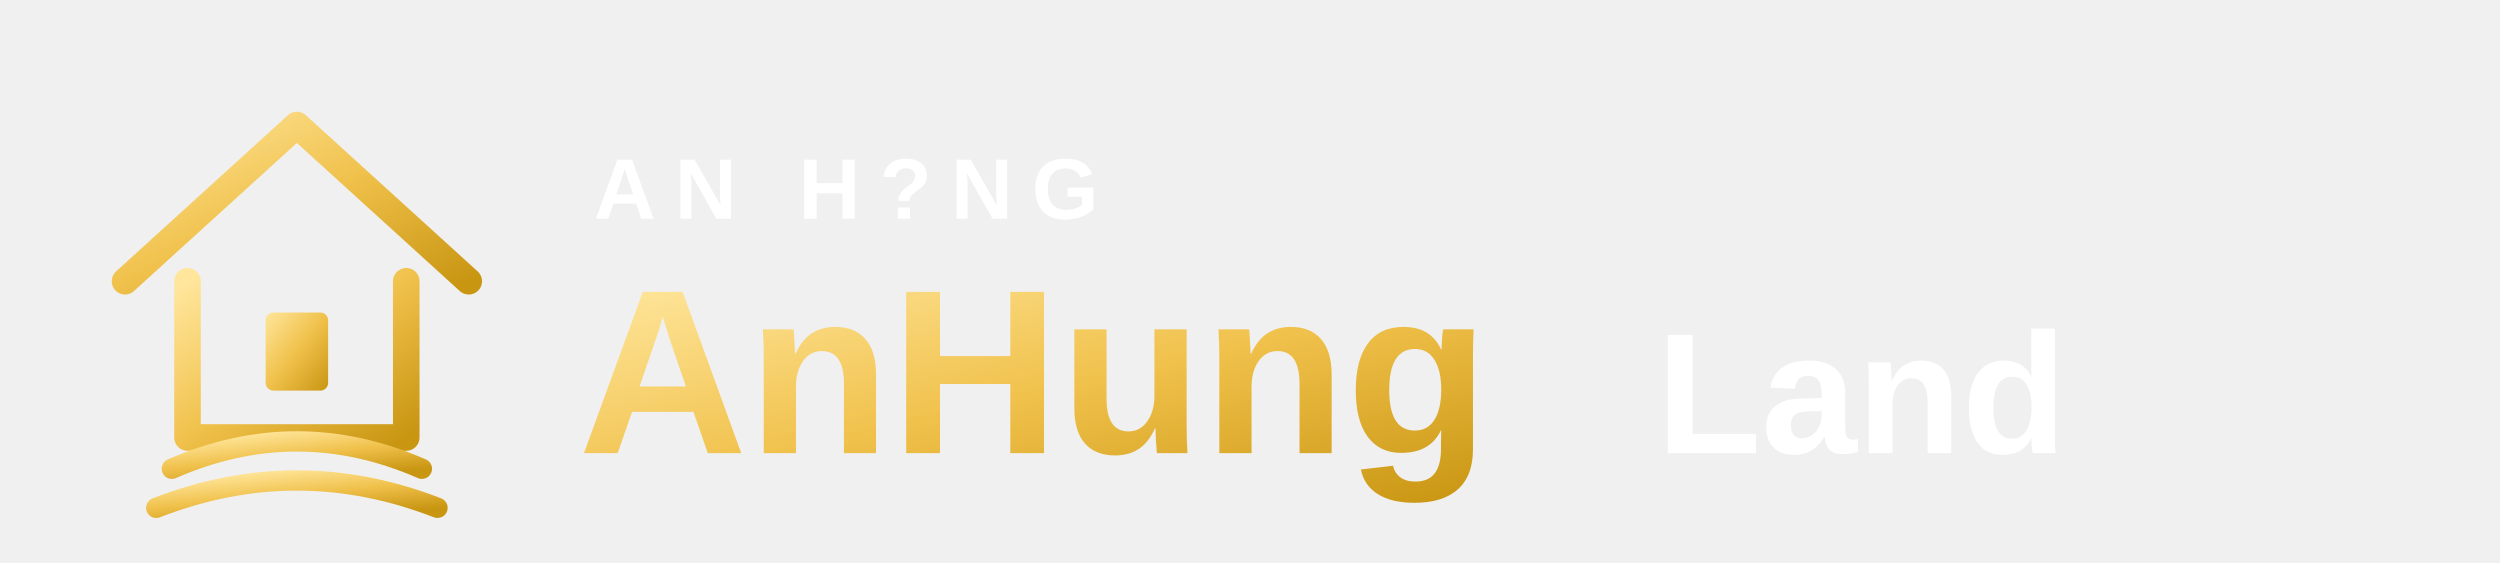
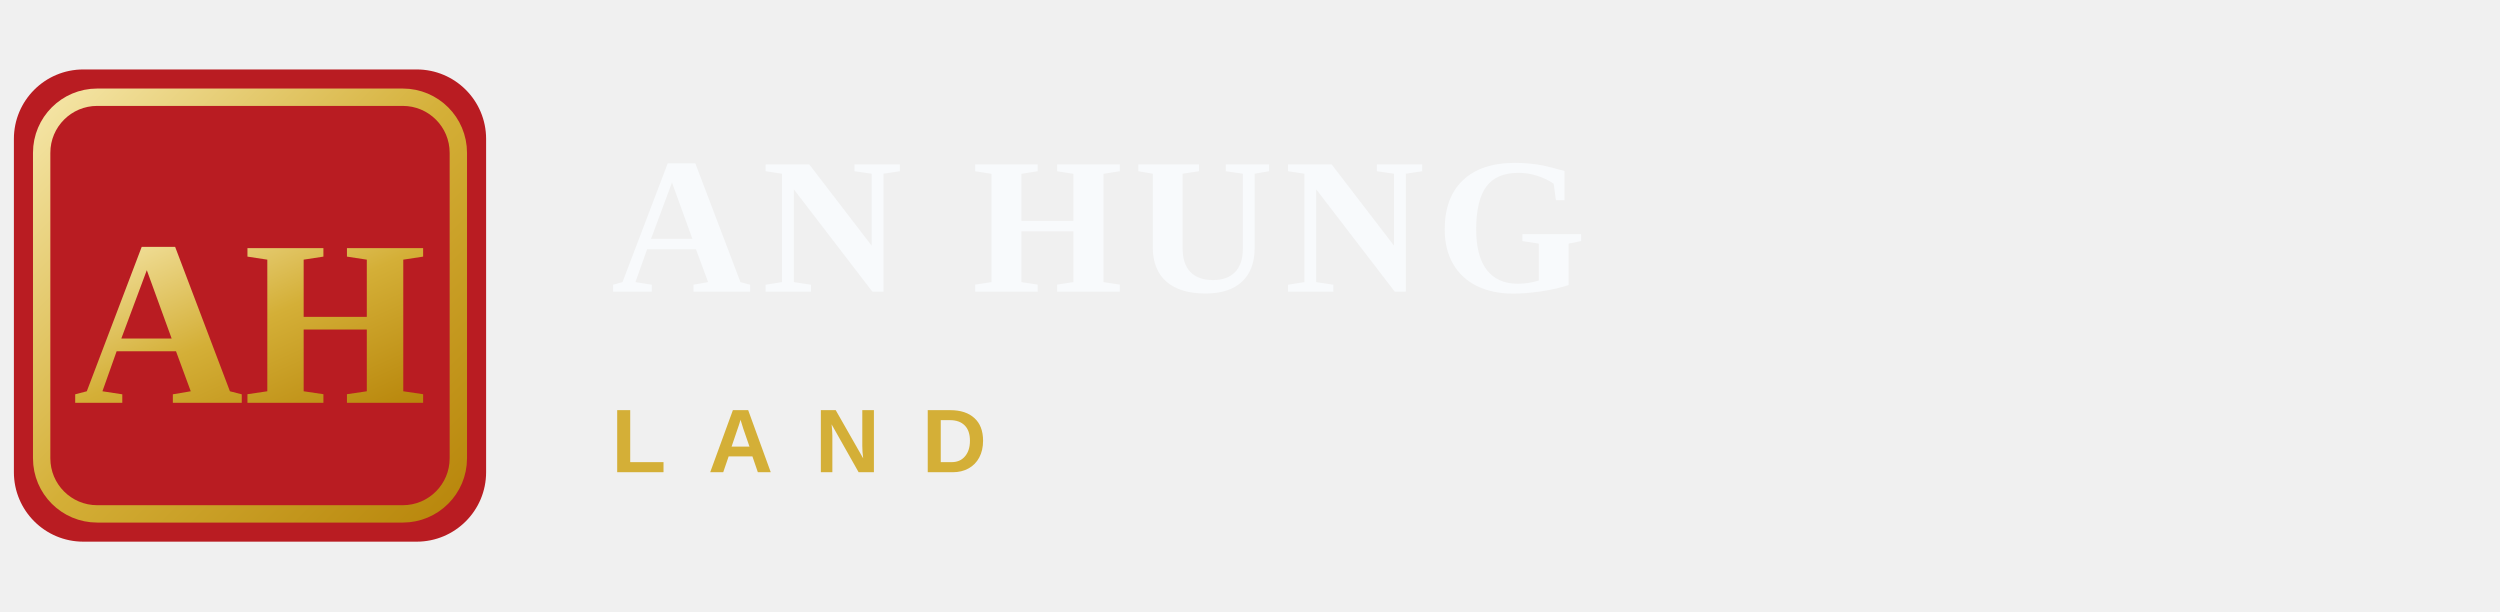
- <svg xmlns="http://www.w3.org/2000/svg" viewBox="0 0 320 72" role="img" aria-label="An H?ng Land">
+ <svg xmlns="http://www.w3.org/2000/svg" viewBox="0 0 360 88" role="img" aria-label="An Hung Land">
  <defs>
-     <linearGradient id="g" x1="0%" y1="0%" x2="100%" y2="100%">
-       <stop offset="0%" stop-color="#FFE69C" />
-       <stop offset="50%" stop-color="#F0C14B" />
-       <stop offset="100%" stop-color="#C99612" />
+     <linearGradient id="goldDark" x1="0" y1="0" x2="1" y2="1">
+       <stop offset="0%" stop-color="#F5E6A8" />
+       <stop offset="50%" stop-color="#D4AF37" />
+       <stop offset="100%" stop-color="#B8860B" />
    </linearGradient>
  </defs>
-   <g fill="none" stroke="url(#g)" stroke-width="3.4" stroke-linecap="round" stroke-linejoin="round">
-     <path d="M16 36 L38 16 L60 36" />
-     <path d="M24 36 V56 H52 V36" />
-   </g>
-   <rect x="34" y="40" width="8" height="10" rx="1" fill="url(#g)" />
-   <path d="M22 60 Q38 53 54 60" fill="none" stroke="url(#g)" stroke-width="2.6" stroke-linecap="round" />
-   <path d="M20 65 Q38 58 56 65" fill="none" stroke="url(#g)" stroke-width="2.6" stroke-linecap="round" />
-   <text x="76" y="28" font-family="Arial, Helvetica, sans-serif" font-size="11" font-weight="700" letter-spacing="0.22em" fill="#FFFFFF">AN H?NG</text>
-   <text x="74" y="58" font-family="Arial, Helvetica, sans-serif" font-size="30" font-weight="800" fill="url(#g)">AnHung</text>
-   <text x="212" y="58" font-family="Arial, Helvetica, sans-serif" font-size="22" font-weight="700" fill="#FFFFFF">Land</text>
+   <rect x="2" y="10" width="68" height="68" rx="10" fill="#B91C22" />
+   <rect x="6" y="14" width="60" height="60" rx="8" fill="none" stroke="url(#goldDark)" stroke-width="2.5" />
+   <text x="36" y="58" text-anchor="middle" font-family="Georgia, 'Times New Roman', serif" font-size="34" font-weight="700" fill="url(#goldDark)">AH</text>
+   <text x="88" y="42" font-family="Georgia, 'Times New Roman', serif" font-size="28" font-weight="700" fill="#F8FAFC" letter-spacing="1.5">AN HUNG</text>
+   <text x="88" y="68" font-family="Arial, Helvetica, sans-serif" font-size="13" font-weight="700" fill="#D4AF37" letter-spacing="6">LAND</text>
</svg>
